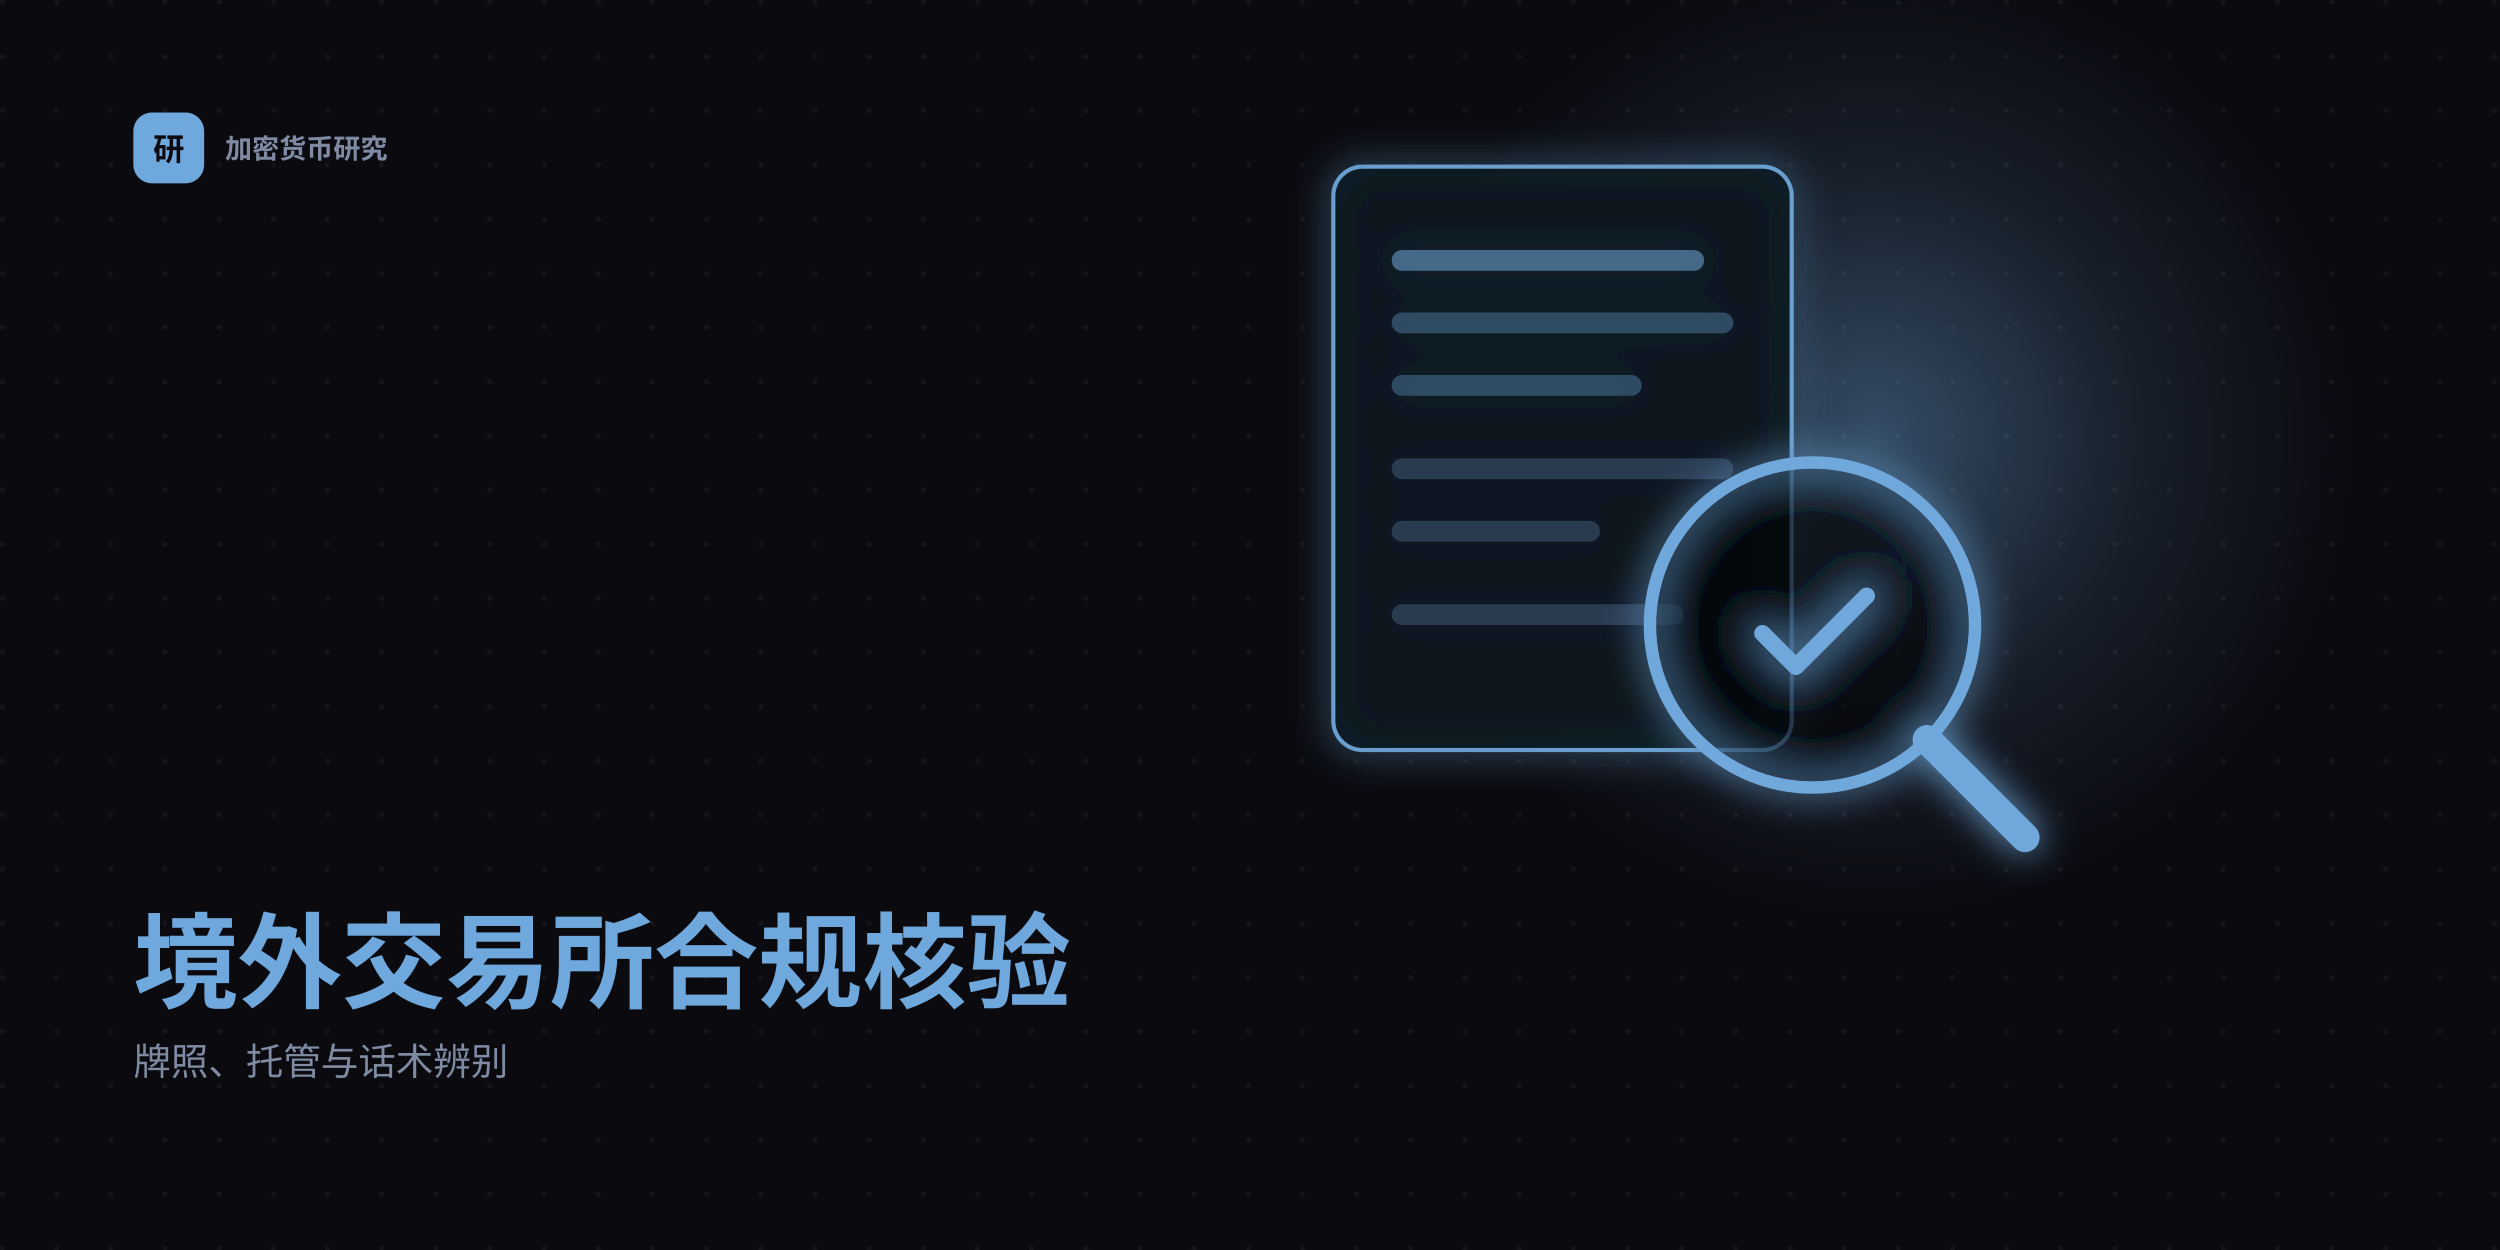
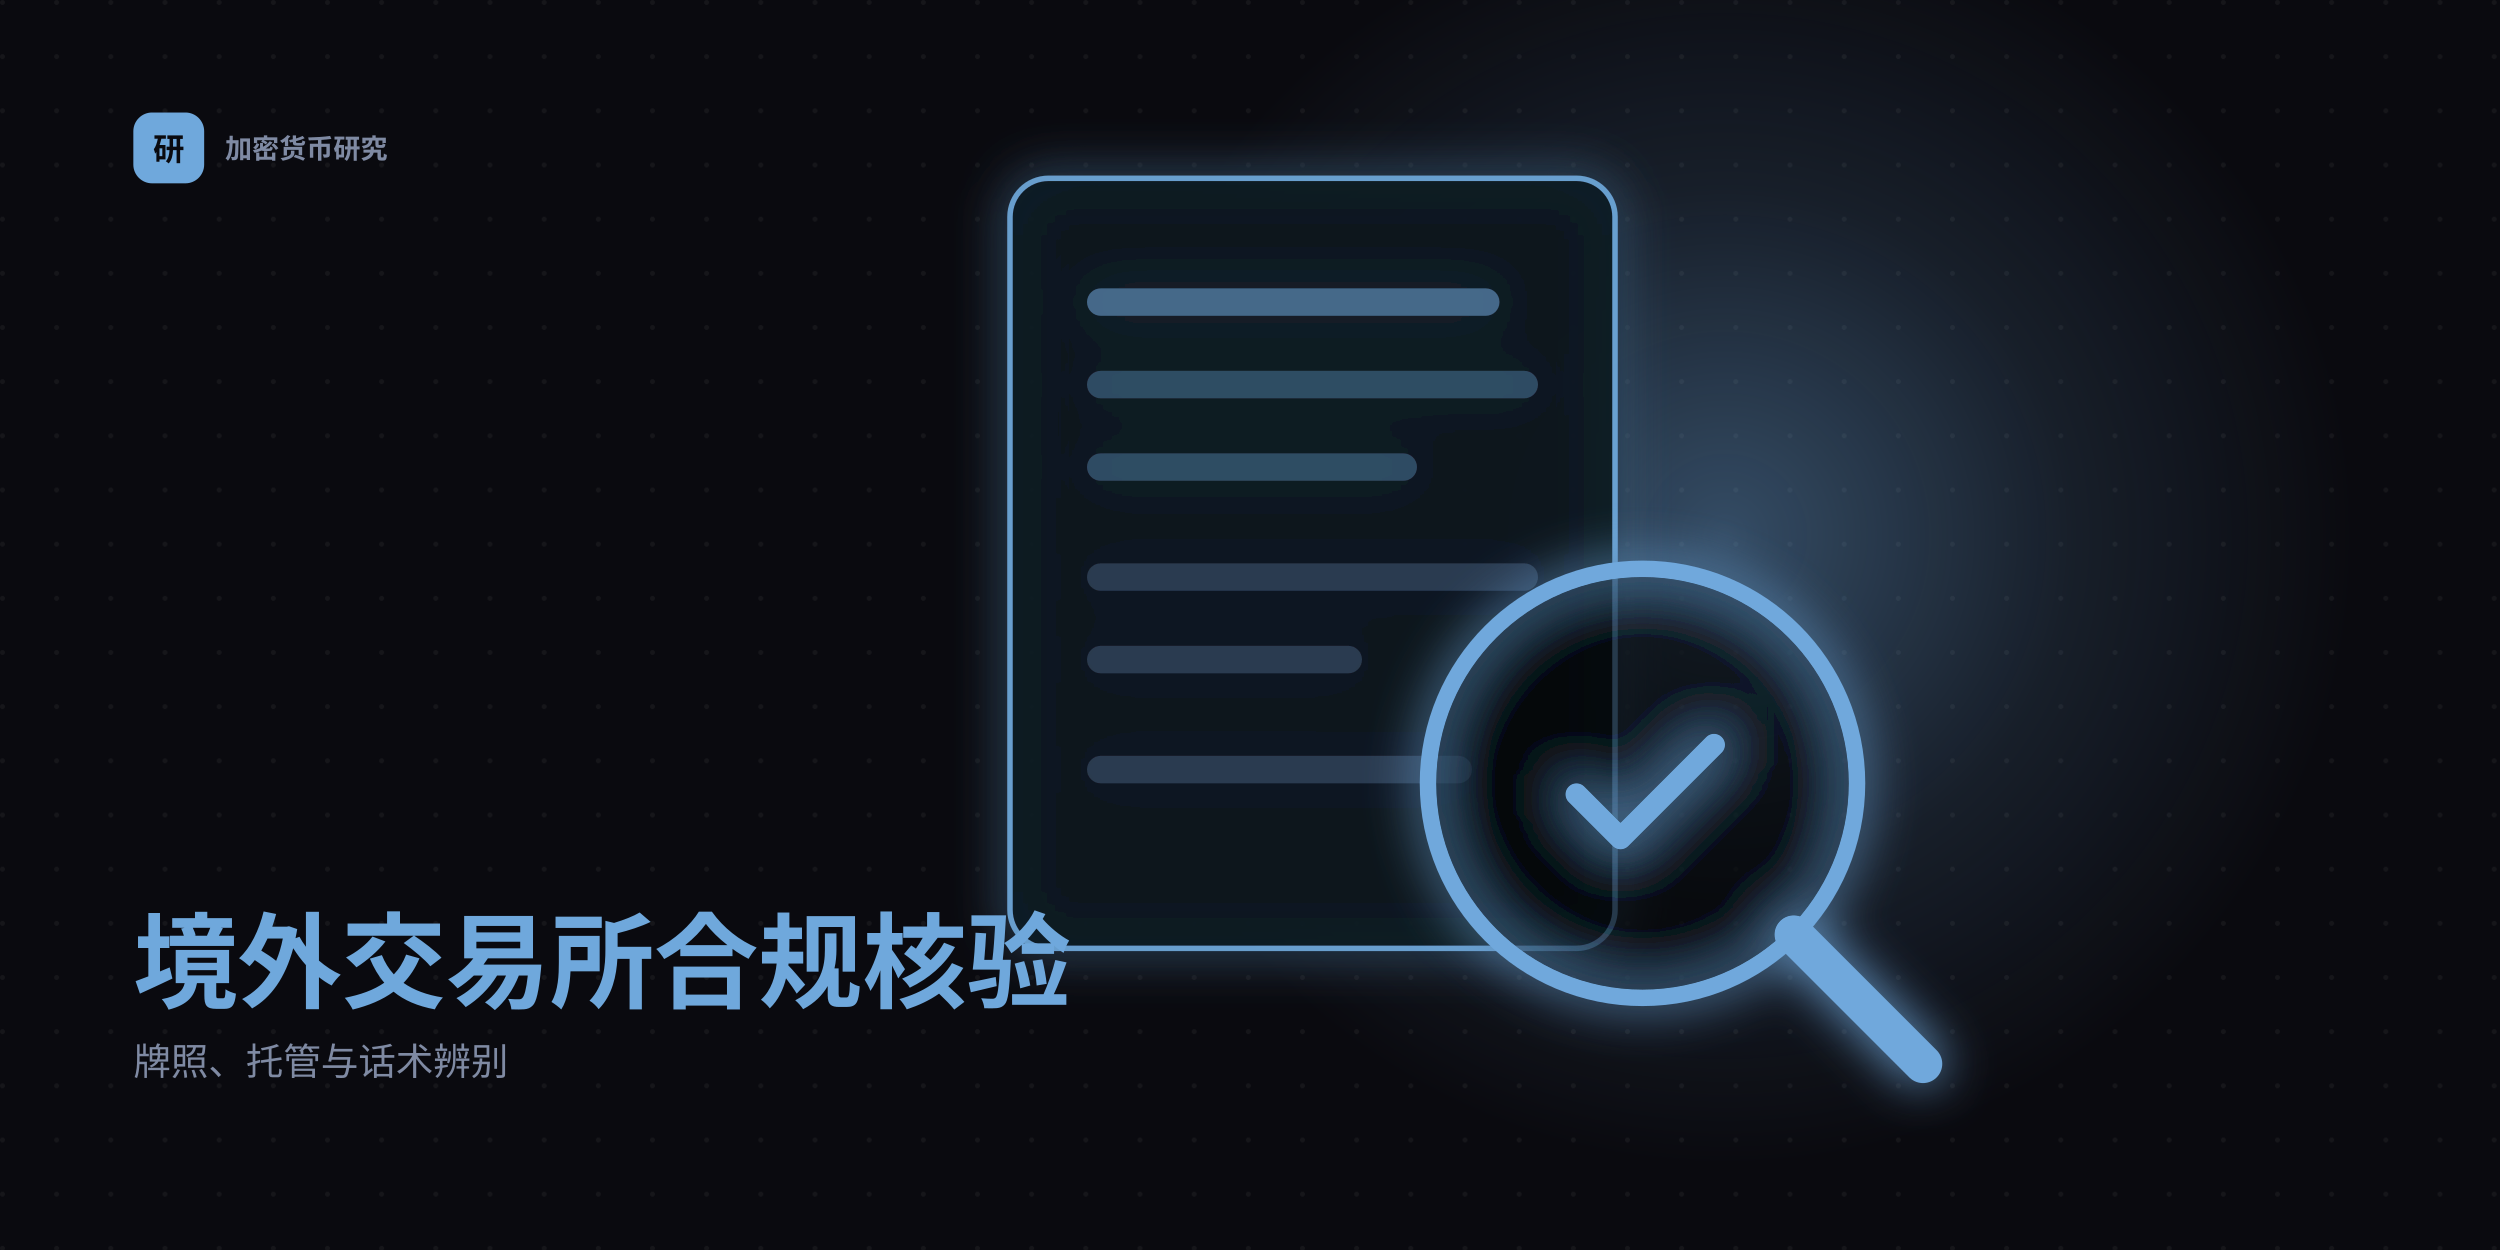
<svg xmlns="http://www.w3.org/2000/svg" viewBox="0 0 1200 600" role="img" aria-label="境外交易所合规核验：牌照、托管与话术辨别 主题配图">
  <defs>
    <radialGradient id="glowoffshorecrzh" cx="50%" cy="50%" r="50%">
      <stop offset="0%" stop-color="#6fa8dc" stop-opacity="0.42" />
      <stop offset="55%" stop-color="#6fa8dc" stop-opacity="0.13" />
      <stop offset="100%" stop-color="#6fa8dc" stop-opacity="0" />
    </radialGradient>
    <linearGradient id="baroffshorecrzh" x1="0" y1="1" x2="0" y2="0">
      <stop offset="0%" stop-color="#3f6fa3" stop-opacity="0.95" />
      <stop offset="100%" stop-color="#6fa8dc" stop-opacity="0.95" />
    </linearGradient>
    <filter id="softoffshorecrzh" x="-80%" y="-80%" width="260%" height="260%">
      <feGaussianBlur stdDeviation="9" result="b" />
      <feMerge>
        <feMergeNode in="b" />
        <feMergeNode in="SourceGraphic" />
      </feMerge>
    </filter>
    <pattern id="dotsoffshorecrzh" width="26" height="26" patternUnits="userSpaceOnUse">
      <circle cx="1.2" cy="1.2" r="1.2" fill="#ffffff" fill-opacity="0.05" />
    </pattern>
  </defs>
  <rect width="1200" height="600" fill="#0a0a0f" />
  <rect width="1200" height="600" fill="url(#dotsoffshorecrzh)" />
  <g transform="translate(64,54)">
    <rect x="0" y="0" width="34" height="34" rx="9" fill="#6fa8dc" />
    <text x="17" y="23" font-family="'Segoe UI',Arial,sans-serif" font-size="15" font-weight="700" fill="#0a0a0f" text-anchor="middle">研</text>
    <text x="44" y="22" font-family="'Segoe UI',Arial,sans-serif" font-size="13" font-weight="600" fill="#7f8aa3">加密货币研究</text>
  </g>
-   <circle cx="900" cy="210" r="230" fill="url(#glowoffshorecrzh)" />
-   <g transform="translate(640,80)" filter="url(#softoffshorecrzh)">
-     <rect x="0" y="0" width="220" height="280" rx="14" fill="#10161f" stroke="#6fa8dc" stroke-width="2" opacity="0.9" />
-     <rect x="28" y="40" width="150" height="10" rx="5" fill="#6fa8dc" opacity="0.55" />
-     <rect x="28" y="70" width="164" height="10" rx="5" fill="#6fa8dc" opacity="0.35" />
-     <rect x="28" y="100" width="120" height="10" rx="5" fill="#6fa8dc" opacity="0.35" />
-     <rect x="28" y="140" width="164" height="10" rx="5" fill="#6fa8dc" opacity="0.25" />
-     <rect x="28" y="170" width="100" height="10" rx="5" fill="#6fa8dc" opacity="0.25" />
-     <rect x="28" y="210" width="140" height="10" rx="5" fill="#6fa8dc" opacity="0.25" />
-   </g>
-   <g transform="translate(870,300)" filter="url(#softoffshorecrzh)">
-     <circle r="78" fill="#0a0a0f" fill-opacity="0.4" stroke="#6fa8dc" stroke-width="6" />
-     <path d="M55 55 L102 102" stroke="#6fa8dc" stroke-width="14" stroke-linecap="round" />
-     <path d="M-24 4 l16 16 l34 -34" stroke="#6fa8dc" stroke-width="8" fill="none" stroke-linecap="round" stroke-linejoin="round" />
+   <g transform="translate(-360,-20) scale(1.32)">
+     <circle cx="900" cy="210" r="230" fill="url(#glowoffshorecrzh)" />
+     <g transform="translate(640,80)" filter="url(#softoffshorecrzh)">
+       <rect x="0" y="0" width="220" height="280" rx="14" fill="#10161f" stroke="#6fa8dc" stroke-width="2" opacity="0.9" />
+       <rect x="28" y="40" width="150" height="10" rx="5" fill="#6fa8dc" opacity="0.55" />
+       <rect x="28" y="70" width="164" height="10" rx="5" fill="#6fa8dc" opacity="0.35" />
+       <rect x="28" y="100" width="120" height="10" rx="5" fill="#6fa8dc" opacity="0.35" />
+       <rect x="28" y="140" width="164" height="10" rx="5" fill="#6fa8dc" opacity="0.25" />
+       <rect x="28" y="170" width="100" height="10" rx="5" fill="#6fa8dc" opacity="0.25" />
+       <rect x="28" y="210" width="140" height="10" rx="5" fill="#6fa8dc" opacity="0.25" />
+     </g>
+     <g transform="translate(870,300)" filter="url(#softoffshorecrzh)">
+       <circle r="78" fill="#0a0a0f" fill-opacity="0.4" stroke="#6fa8dc" stroke-width="6" />
+       <path d="M55 55 L102 102" stroke="#6fa8dc" stroke-width="14" stroke-linecap="round" />
+       <path d="M-24 4 l16 16 l34 -34" stroke="#6fa8dc" stroke-width="8" fill="none" stroke-linecap="round" stroke-linejoin="round" />
+     </g>
  </g>
  <g font-family="'Segoe UI',Arial,sans-serif" font-weight="800">
    <text font-size="50" fill="#6fa8dc">
      <tspan x="64" y="480">境外交易所合规核验</tspan>
    </text>
  </g>
  <text x="64" y="516" font-family="'Segoe UI',Arial,sans-serif" font-size="18" fill="#7f8aa3">牌照、托管与话术辨别</text>
</svg>
